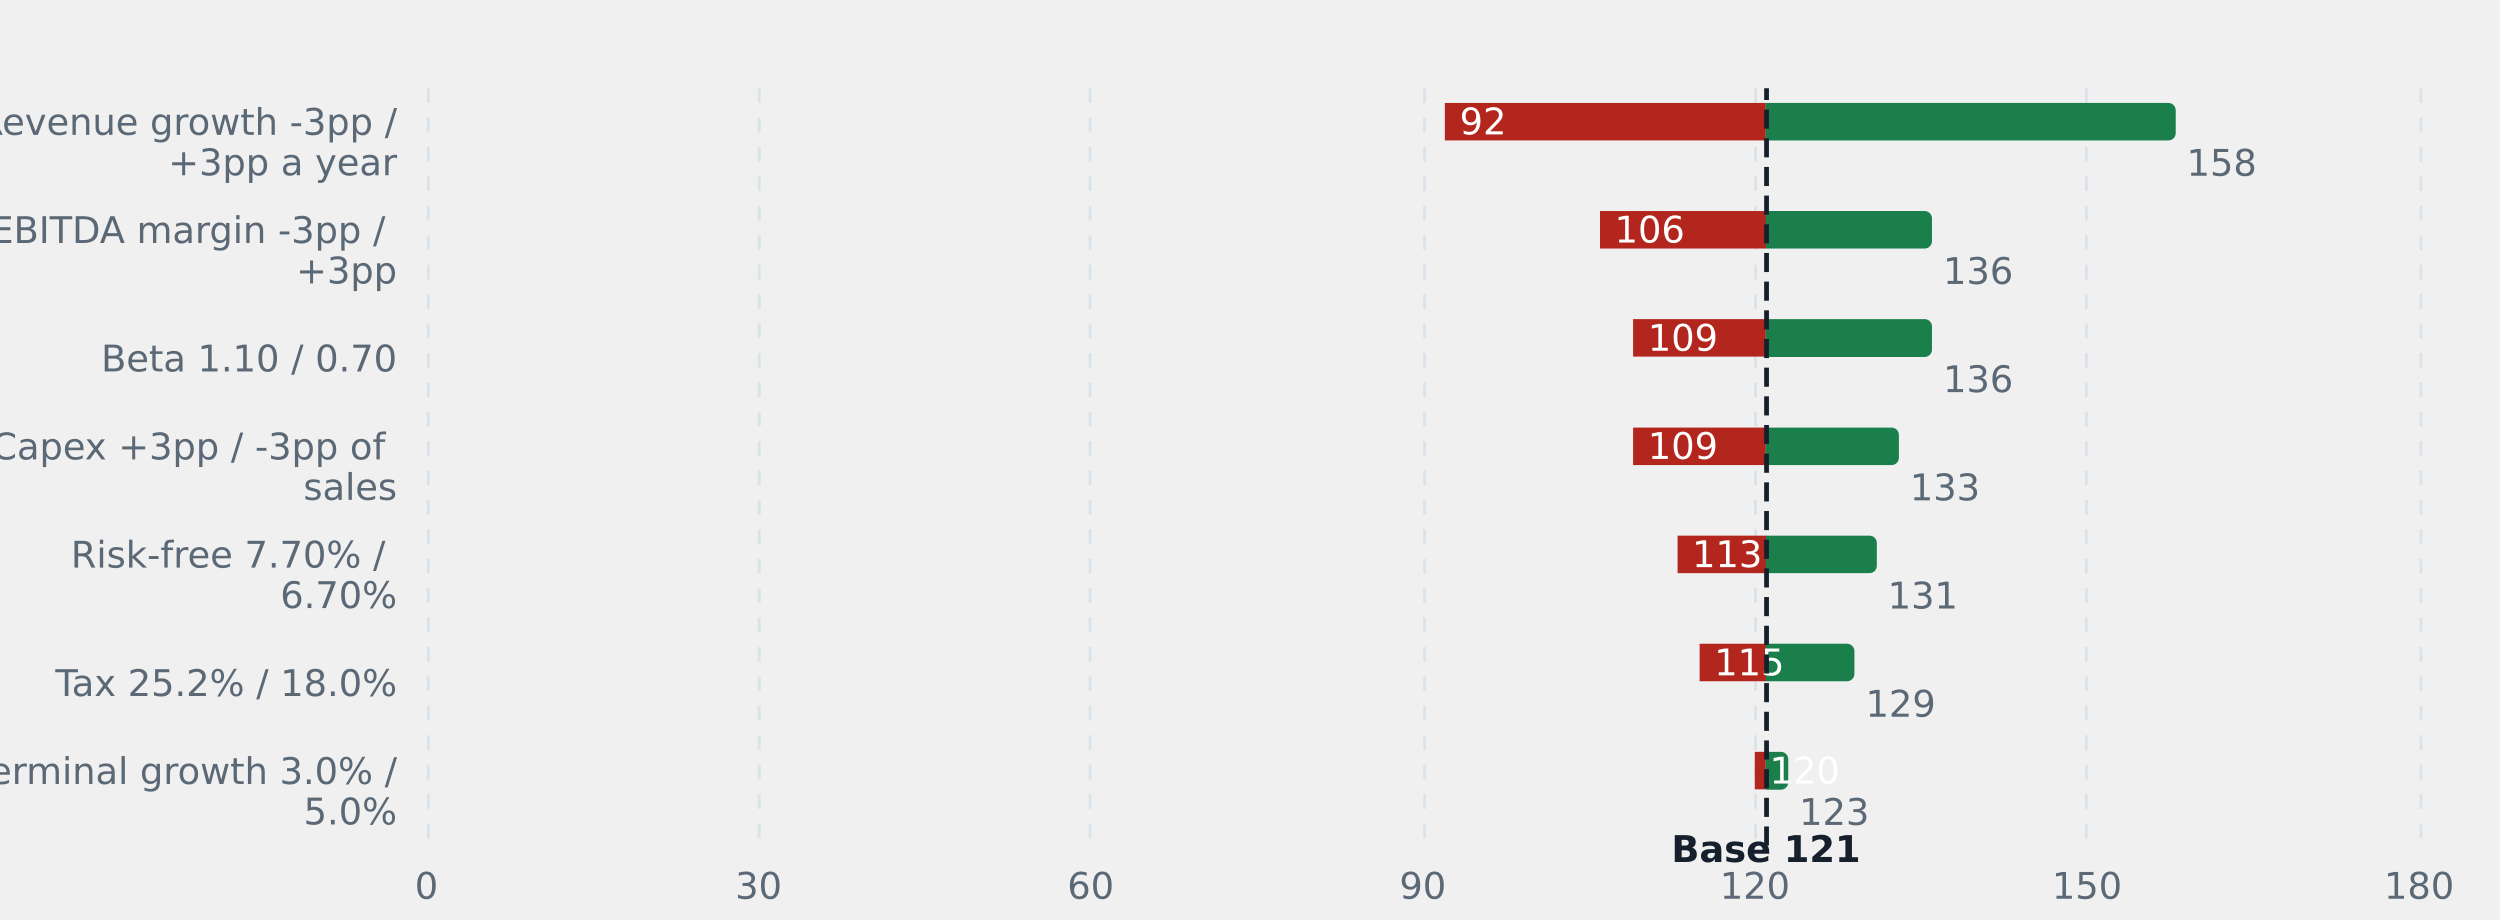
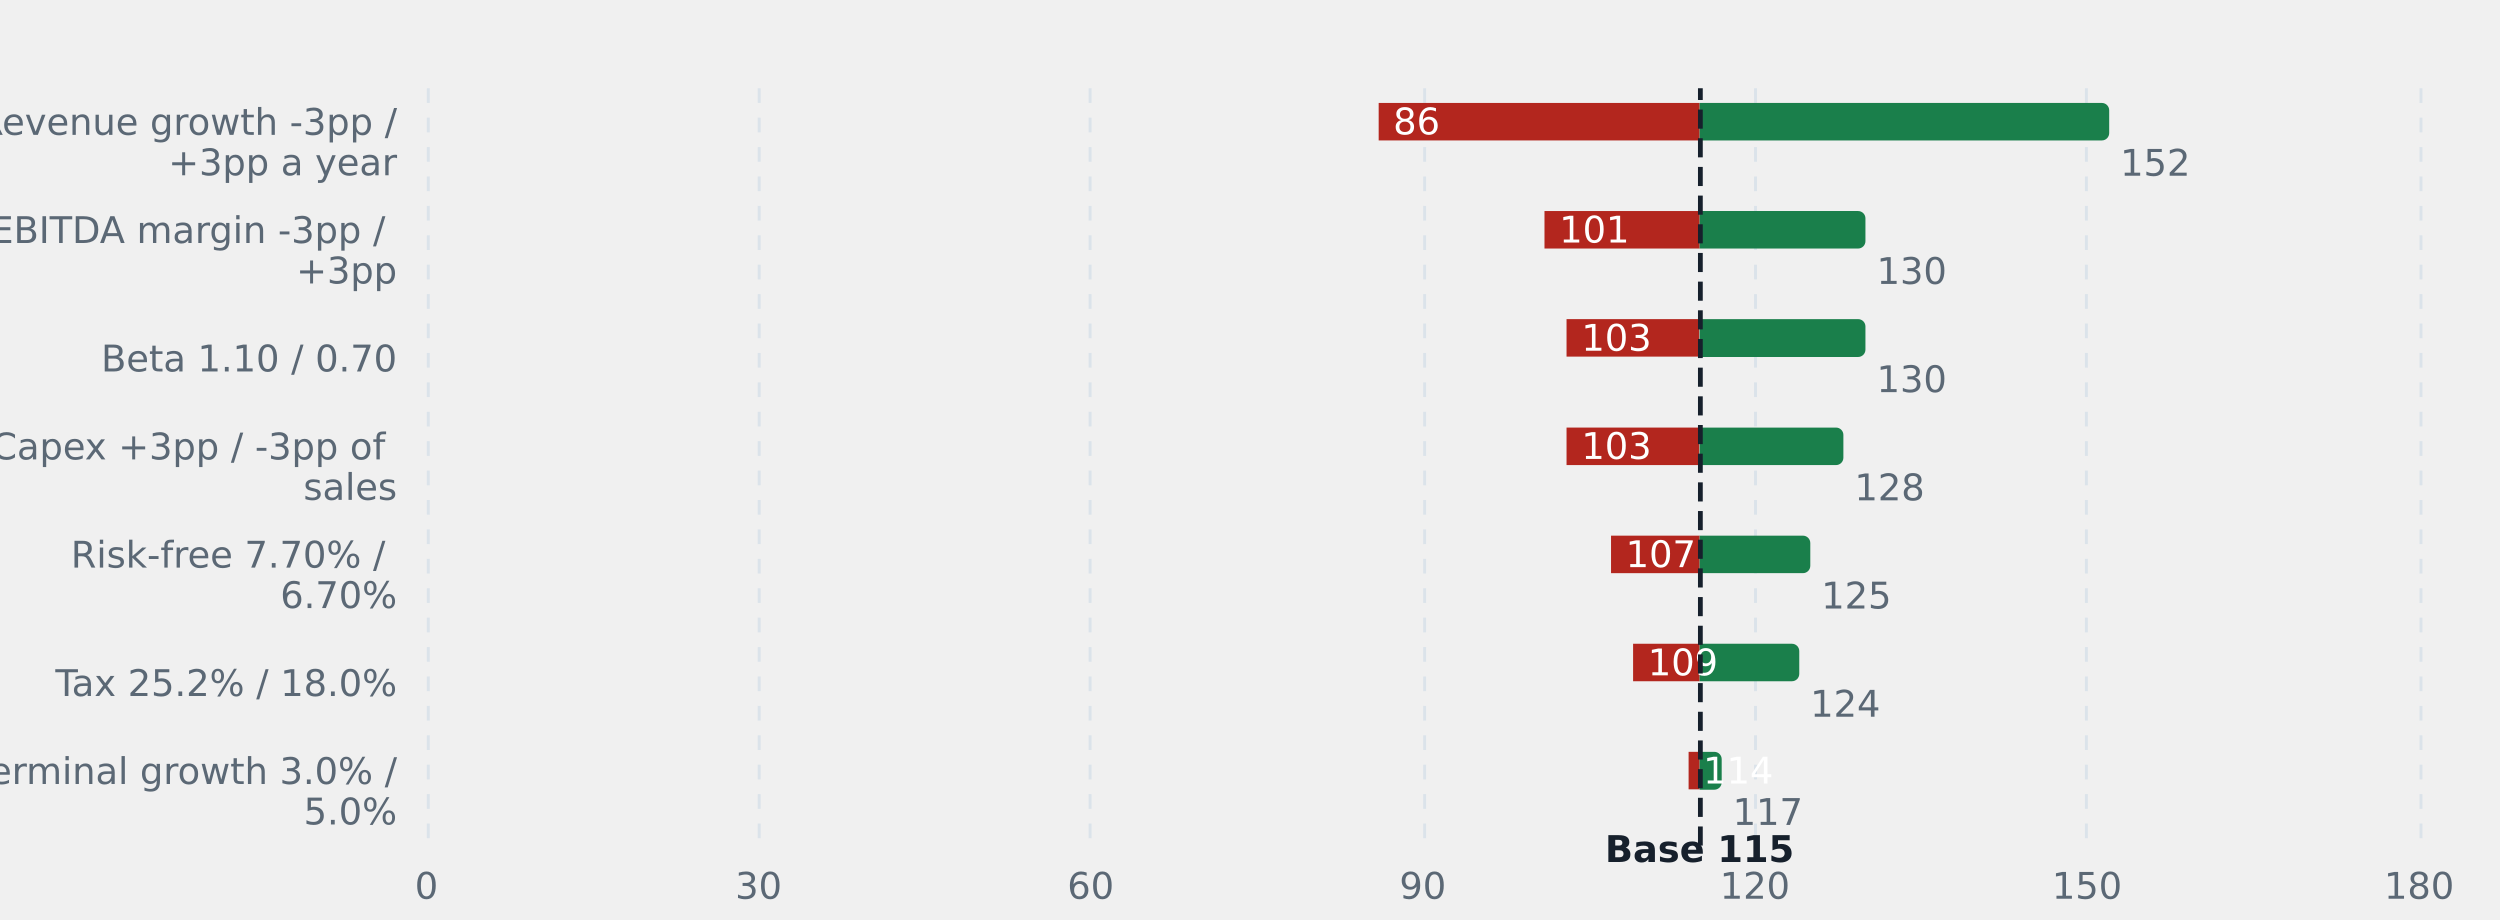
<svg xmlns="http://www.w3.org/2000/svg" preserveAspectRatio="xMidYMid meet" width="680" height="250" version="1.1" baseProfile="full" viewBox="0 0 680 250">
  <rect width="680" height="250" x="0" y="0" fill="none" />
  <path d="M116.5 24L116.5 230" fill="none" pointer-events="visible" stroke="#dbe3ea" stroke-width="0.8" stroke-dasharray="4,4" class="zr16-cls-72" />
  <path d="M206.5 24L206.5 230" fill="none" pointer-events="visible" stroke="#dbe3ea" stroke-width="0.8" stroke-dasharray="4,4" class="zr16-cls-72" />
  <path d="M296.5 24L296.5 230" fill="none" pointer-events="visible" stroke="#dbe3ea" stroke-width="0.8" stroke-dasharray="4,4" class="zr16-cls-72" />
  <path d="M387.5 24L387.5 230" fill="none" pointer-events="visible" stroke="#dbe3ea" stroke-width="0.8" stroke-dasharray="4,4" class="zr16-cls-72" />
  <path d="M477.5 24L477.5 230" fill="none" pointer-events="visible" stroke="#dbe3ea" stroke-width="0.8" stroke-dasharray="4,4" class="zr16-cls-72" />
  <path d="M567.5 24L567.5 230" fill="none" pointer-events="visible" stroke="#dbe3ea" stroke-width="0.8" stroke-dasharray="4,4" class="zr16-cls-72" />
  <path d="M658.5 24L658.5 230" fill="none" pointer-events="visible" stroke="#dbe3ea" stroke-width="0.8" stroke-dasharray="4,4" class="zr16-cls-72" />
  <path d="M-104 -11l104 0l0 22l-104 0Z" transform="translate(108 215.2857)" fill="none" pointer-events="visible" class="zr16-cls-72" />
  <text dominant-baseline="central" text-anchor="end" style="font-size:10px;font-family:Carlito, Calibri, 'DejaVu Sans', sans-serif;" xml:space="preserve" y="-5.5" transform="translate(108 215.2857)" fill="#5b6875">Terminal growth 3.0% /</text>
  <text dominant-baseline="central" text-anchor="end" style="font-size:10px;font-family:Carlito, Calibri, 'DejaVu Sans', sans-serif;" xml:space="preserve" y="5.5" transform="translate(108 215.2857)" fill="#5b6875"> 5.0%</text>
  <path d="M-104 -5.5l104 0l0 11l-104 0Z" transform="translate(108 185.8571)" fill="none" pointer-events="visible" class="zr16-cls-72" />
  <text dominant-baseline="central" text-anchor="end" style="font-size:10px;font-family:Carlito, Calibri, 'DejaVu Sans', sans-serif;" xml:space="preserve" transform="translate(108 185.8571)" fill="#5b6875">Tax 25.2% / 18.0%</text>
  <path d="M-104 -11l104 0l0 22l-104 0Z" transform="translate(108 156.4286)" fill="none" pointer-events="visible" class="zr16-cls-72" />
  <text dominant-baseline="central" text-anchor="end" style="font-size:10px;font-family:Carlito, Calibri, 'DejaVu Sans', sans-serif;" xml:space="preserve" y="-5.5" transform="translate(108 156.4286)" fill="#5b6875">Risk-free 7.70% / </text>
  <text dominant-baseline="central" text-anchor="end" style="font-size:10px;font-family:Carlito, Calibri, 'DejaVu Sans', sans-serif;" y="5.5" transform="translate(108 156.4286)" fill="#5b6875">6.70%</text>
  <path d="M-104 -11l104 0l0 22l-104 0Z" transform="translate(108 127)" fill="none" pointer-events="visible" class="zr16-cls-72" />
  <text dominant-baseline="central" text-anchor="end" style="font-size:10px;font-family:Carlito, Calibri, 'DejaVu Sans', sans-serif;" xml:space="preserve" y="-5.5" transform="translate(108 127)" fill="#5b6875">Capex +3pp / -3pp of </text>
  <text dominant-baseline="central" text-anchor="end" style="font-size:10px;font-family:Carlito, Calibri, 'DejaVu Sans', sans-serif;" y="5.5" transform="translate(108 127)" fill="#5b6875">sales</text>
  <path d="M-104 -5.5l104 0l0 11l-104 0Z" transform="translate(108 97.5714)" fill="none" pointer-events="visible" class="zr16-cls-72" />
  <text dominant-baseline="central" text-anchor="end" style="font-size:10px;font-family:Carlito, Calibri, 'DejaVu Sans', sans-serif;" xml:space="preserve" transform="translate(108 97.5714)" fill="#5b6875">Beta 1.10 / 0.70</text>
  <path d="M-104 -11l104 0l0 22l-104 0Z" transform="translate(108 68.1429)" fill="none" pointer-events="visible" class="zr16-cls-72" />
  <text dominant-baseline="central" text-anchor="end" style="font-size:10px;font-family:Carlito, Calibri, 'DejaVu Sans', sans-serif;" xml:space="preserve" y="-5.5" transform="translate(108 68.1429)" fill="#5b6875">EBITDA margin -3pp / </text>
  <text dominant-baseline="central" text-anchor="end" style="font-size:10px;font-family:Carlito, Calibri, 'DejaVu Sans', sans-serif;" y="5.5" transform="translate(108 68.1429)" fill="#5b6875">+3pp</text>
  <path d="M-104 -11l104 0l0 22l-104 0Z" transform="translate(108 38.7143)" fill="none" pointer-events="visible" class="zr16-cls-72" />
  <text dominant-baseline="central" text-anchor="end" style="font-size:10px;font-family:Carlito, Calibri, 'DejaVu Sans', sans-serif;" xml:space="preserve" y="-5.5" transform="translate(108 38.7143)" fill="#5b6875">Revenue growth -3pp /</text>
  <text dominant-baseline="central" text-anchor="end" style="font-size:10px;font-family:Carlito, Calibri, 'DejaVu Sans', sans-serif;" xml:space="preserve" y="5.5" transform="translate(108 38.7143)" fill="#5b6875"> +3pp a year</text>
  <text dominant-baseline="central" text-anchor="middle" style="font-size:10px;font-family:Carlito, Calibri, 'DejaVu Sans', sans-serif;" y="5" transform="translate(116 236)" fill="#5b6875">0</text>
  <text dominant-baseline="central" text-anchor="middle" style="font-size:10px;font-family:Carlito, Calibri, 'DejaVu Sans', sans-serif;" y="5" transform="translate(206.3333 236)" fill="#5b6875">30</text>
  <text dominant-baseline="central" text-anchor="middle" style="font-size:10px;font-family:Carlito, Calibri, 'DejaVu Sans', sans-serif;" y="5" transform="translate(296.6667 236)" fill="#5b6875">60</text>
  <text dominant-baseline="central" text-anchor="middle" style="font-size:10px;font-family:Carlito, Calibri, 'DejaVu Sans', sans-serif;" y="5" transform="translate(387 236)" fill="#5b6875">90</text>
  <text dominant-baseline="central" text-anchor="middle" style="font-size:10px;font-family:Carlito, Calibri, 'DejaVu Sans', sans-serif;" y="5" transform="translate(477.3333 236)" fill="#5b6875">120</text>
  <text dominant-baseline="central" text-anchor="middle" style="font-size:10px;font-family:Carlito, Calibri, 'DejaVu Sans', sans-serif;" y="5" transform="translate(567.6667 236)" fill="#5b6875">150</text>
  <text dominant-baseline="central" text-anchor="middle" style="font-size:10px;font-family:Carlito, Calibri, 'DejaVu Sans', sans-serif;" y="5" transform="translate(658 236)" fill="#5b6875">180</text>
-   <path d="M116 204.5l361.3 0l0 10.2l-361.3 0Z" fill="none" pointer-events="visible" ecmeta_series_index="0" ecmeta_data_index="0" ecmeta_ssr_type="chart" ecmeta_silent="true" class="zr16-cls-72" />
-   <path d="M116 175.1l346.3 0l0 10.2l-346.3 0Z" fill="none" pointer-events="visible" ecmeta_series_index="0" ecmeta_data_index="1" ecmeta_ssr_type="chart" ecmeta_silent="true" class="zr16-cls-72" />
-   <path d="M116 145.7l340.3 0l0 10.2l-340.3 0Z" fill="none" pointer-events="visible" ecmeta_series_index="0" ecmeta_data_index="2" ecmeta_ssr_type="chart" ecmeta_silent="true" class="zr16-cls-72" />
-   <path d="M116 116.3l328.2 0l0 10.2l-328.2 0Z" fill="none" pointer-events="visible" ecmeta_series_index="0" ecmeta_data_index="3" ecmeta_ssr_type="chart" ecmeta_silent="true" class="zr16-cls-72" />
-   <path d="M116 86.8l328.2 0l0 10.2l-328.2 0Z" fill="none" pointer-events="visible" ecmeta_series_index="0" ecmeta_data_index="4" ecmeta_ssr_type="chart" ecmeta_silent="true" class="zr16-cls-72" />
-   <path d="M116 57.4l319.2 0l0 10.2l-319.2 0Z" fill="none" pointer-events="visible" ecmeta_series_index="0" ecmeta_data_index="5" ecmeta_ssr_type="chart" ecmeta_silent="true" class="zr16-cls-72" />
-   <path d="M116 28l277 0l0 10.2l-277 0Z" fill="none" pointer-events="visible" ecmeta_series_index="0" ecmeta_data_index="6" ecmeta_ssr_type="chart" ecmeta_silent="true" class="zr16-cls-72" />
-   <path d="M477.3 204.5l3 0l0 10.2l-3 0Z" fill="#b3261e" ecmeta_series_index="1" ecmeta_data_index="0" ecmeta_ssr_type="chart" class="zr16-cls-73" />
-   <path d="M462.3 175.1l18.1 0l0 10.2l-18.1 0Z" fill="#b3261e" ecmeta_series_index="1" ecmeta_data_index="1" ecmeta_ssr_type="chart" class="zr16-cls-73" />
-   <path d="M456.3 145.7l24.1 0l0 10.2l-24.1 0Z" fill="#b3261e" ecmeta_series_index="1" ecmeta_data_index="2" ecmeta_ssr_type="chart" class="zr16-cls-73" />
-   <path d="M444.2 116.3l36.1 0l0 10.2l-36.1 0Z" fill="#b3261e" ecmeta_series_index="1" ecmeta_data_index="3" ecmeta_ssr_type="chart" class="zr16-cls-73" />
-   <path d="M444.2 86.8l36.1 0l0 10.2l-36.1 0Z" fill="#b3261e" ecmeta_series_index="1" ecmeta_data_index="4" ecmeta_ssr_type="chart" class="zr16-cls-73" />
-   <path d="M435.2 57.4l45.2 0l0 10.2l-45.2 0Z" fill="#b3261e" ecmeta_series_index="1" ecmeta_data_index="5" ecmeta_ssr_type="chart" class="zr16-cls-73" />
-   <path d="M393 28l87.3 0l0 10.2l-87.3 0Z" fill="#b3261e" ecmeta_series_index="1" ecmeta_data_index="6" ecmeta_ssr_type="chart" class="zr16-cls-73" />
-   <path d="M480.3 204.5L484.4 204.5A2 2 0 0 1 486.4 206.5L486.4 212.8A2 2 0 0 1 484.4 214.8L480.3 214.8L480.3 204.5Z" fill="#1a7f4b" ecmeta_series_index="2" ecmeta_data_index="0" ecmeta_ssr_type="chart" class="zr16-cls-74" />
-   <path d="M480.3 175.1L502.4 175.1A2 2 0 0 1 504.4 177.1L504.4 183.3A2 2 0 0 1 502.4 185.3L480.3 185.3L480.3 175.1Z" fill="#1a7f4b" ecmeta_series_index="2" ecmeta_data_index="1" ecmeta_ssr_type="chart" class="zr16-cls-74" />
-   <path d="M480.3 145.7L508.5 145.7A2 2 0 0 1 510.5 147.7L510.5 153.9A2 2 0 0 1 508.5 155.9L480.3 155.9L480.3 145.7Z" fill="#1a7f4b" ecmeta_series_index="2" ecmeta_data_index="2" ecmeta_ssr_type="chart" class="zr16-cls-74" />
-   <path d="M480.3 116.3L514.5 116.3A2 2 0 0 1 516.5 118.3L516.5 124.5A2 2 0 0 1 514.5 126.5L480.3 126.5L480.3 116.3Z" fill="#1a7f4b" ecmeta_series_index="2" ecmeta_data_index="3" ecmeta_ssr_type="chart" class="zr16-cls-74" />
-   <path d="M480.3 86.8L523.5 86.8A2 2 0 0 1 525.5 88.8L525.5 95.1A2 2 0 0 1 523.5 97.1L480.3 97.1L480.3 86.8Z" fill="#1a7f4b" ecmeta_series_index="2" ecmeta_data_index="4" ecmeta_ssr_type="chart" class="zr16-cls-74" />
-   <path d="M480.3 57.4L523.5 57.4A2 2 0 0 1 525.5 59.4L525.5 65.6A2 2 0 0 1 523.5 67.6L480.3 67.6L480.3 57.4Z" fill="#1a7f4b" ecmeta_series_index="2" ecmeta_data_index="5" ecmeta_ssr_type="chart" class="zr16-cls-74" />
-   <path d="M480.3 28L589.8 28A2 2 0 0 1 591.8 30L591.8 36.2A2 2 0 0 1 589.8 38.2L480.3 38.2L480.3 28Z" fill="#1a7f4b" ecmeta_series_index="2" ecmeta_data_index="6" ecmeta_ssr_type="chart" class="zr16-cls-74" />
-   <path d="M116 215.8l370.4 0l0 10.2l-370.4 0Z" fill="none" pointer-events="visible" ecmeta_series_index="3" ecmeta_data_index="0" ecmeta_ssr_type="chart" ecmeta_silent="true" class="zr16-cls-72" />
-   <path d="M116 186.4l388.4 0l0 10.2l-388.4 0Z" fill="none" pointer-events="visible" ecmeta_series_index="3" ecmeta_data_index="1" ecmeta_ssr_type="chart" ecmeta_silent="true" class="zr16-cls-72" />
-   <path d="M116 156.9l394.5 0l0 10.2l-394.5 0Z" fill="none" pointer-events="visible" ecmeta_series_index="3" ecmeta_data_index="2" ecmeta_ssr_type="chart" ecmeta_silent="true" class="zr16-cls-72" />
-   <path d="M116 127.5l400.5 0l0 10.2l-400.5 0Z" fill="none" pointer-events="visible" ecmeta_series_index="3" ecmeta_data_index="3" ecmeta_ssr_type="chart" ecmeta_silent="true" class="zr16-cls-72" />
-   <path d="M116 98.1l409.5 0l0 10.2l-409.5 0Z" fill="none" pointer-events="visible" ecmeta_series_index="3" ecmeta_data_index="4" ecmeta_ssr_type="chart" ecmeta_silent="true" class="zr16-cls-72" />
-   <path d="M116 68.7l409.5 0l0 10.2l-409.5 0Z" fill="none" pointer-events="visible" ecmeta_series_index="3" ecmeta_data_index="5" ecmeta_ssr_type="chart" ecmeta_silent="true" class="zr16-cls-72" />
-   <path d="M116 39.2l475.8 0l0 10.2l-475.8 0Z" fill="none" pointer-events="visible" ecmeta_series_index="3" ecmeta_data_index="6" ecmeta_ssr_type="chart" ecmeta_silent="true" class="zr16-cls-72" />
-   <text dominant-baseline="central" text-anchor="start" style="font-size:10px;font-family:Carlito, Calibri, 'DejaVu Sans', sans-serif;" transform="translate(481.3333 209.6593)" fill="#fff">120</text>
-   <text dominant-baseline="central" text-anchor="start" style="font-size:10px;font-family:Carlito, Calibri, 'DejaVu Sans', sans-serif;" transform="translate(466.2778 180.2307)" fill="#fff">115</text>
-   <text dominant-baseline="central" text-anchor="start" style="font-size:10px;font-family:Carlito, Calibri, 'DejaVu Sans', sans-serif;" transform="translate(460.2556 150.8021)" fill="#fff">113</text>
-   <text dominant-baseline="central" text-anchor="start" style="font-size:10px;font-family:Carlito, Calibri, 'DejaVu Sans', sans-serif;" transform="translate(448.2111 121.3735)" fill="#fff">109</text>
-   <text dominant-baseline="central" text-anchor="start" style="font-size:10px;font-family:Carlito, Calibri, 'DejaVu Sans', sans-serif;" transform="translate(448.2111 91.945)" fill="#fff">109</text>
-   <text dominant-baseline="central" text-anchor="start" style="font-size:10px;font-family:Carlito, Calibri, 'DejaVu Sans', sans-serif;" transform="translate(439.1778 62.5164)" fill="#fff">106</text>
-   <text dominant-baseline="central" text-anchor="start" style="font-size:10px;font-family:Carlito, Calibri, 'DejaVu Sans', sans-serif;" transform="translate(397.0222 33.0878)" fill="#fff">92</text>
-   <text dominant-baseline="central" text-anchor="start" style="font-size:10px;font-family:Carlito, Calibri, 'DejaVu Sans', sans-serif;" transform="translate(489.3667 220.9122)" fill="#5b6875">123</text>
-   <text dominant-baseline="central" text-anchor="start" style="font-size:10px;font-family:Carlito, Calibri, 'DejaVu Sans', sans-serif;" transform="translate(507.4333 191.4836)" fill="#5b6875">129</text>
-   <text dominant-baseline="central" text-anchor="start" style="font-size:10px;font-family:Carlito, Calibri, 'DejaVu Sans', sans-serif;" transform="translate(513.4556 162.055)" fill="#5b6875">131</text>
-   <text dominant-baseline="central" text-anchor="start" style="font-size:10px;font-family:Carlito, Calibri, 'DejaVu Sans', sans-serif;" transform="translate(519.4778 132.6265)" fill="#5b6875">133</text>
-   <text dominant-baseline="central" text-anchor="start" style="font-size:10px;font-family:Carlito, Calibri, 'DejaVu Sans', sans-serif;" transform="translate(528.5111 103.1979)" fill="#5b6875">136</text>
-   <text dominant-baseline="central" text-anchor="start" style="font-size:10px;font-family:Carlito, Calibri, 'DejaVu Sans', sans-serif;" transform="translate(528.5111 73.7693)" fill="#5b6875">136</text>
-   <text dominant-baseline="central" text-anchor="start" style="font-size:10px;font-family:Carlito, Calibri, 'DejaVu Sans', sans-serif;" transform="translate(594.7556 44.3407)" fill="#5b6875">158</text>
-   <path d="M480.5 230L480.5 24" fill="none" pointer-events="visible" stroke="#16202c" stroke-width="1.3" stroke-dasharray="5.2,2.6" ecmeta_series_index="2" ecmeta_data_index="0" ecmeta_ssr_type="chart" ecmeta_silent="true" class="zr16-cls-72" />
-   <text dominant-baseline="central" text-anchor="middle" style="font-size:10px;font-family:Carlito, Calibri, 'DejaVu Sans', sans-serif;font-weight:700;" xml:space="preserve" y="-5" transform="translate(480.3444 236)" fill="#16202c">Base 121</text>
+   <path d="M116 204.5l343.3 0l0 10.2l-343.3 0Z" fill="none" pointer-events="visible" ecmeta_series_index="0" ecmeta_data_index="0" ecmeta_ssr_type="chart" ecmeta_silent="true" class="zr16-cls-72" />
+   <path d="M116 175.1l328.2 0l0 10.2l-328.2 0Z" fill="none" pointer-events="visible" ecmeta_series_index="0" ecmeta_data_index="1" ecmeta_ssr_type="chart" ecmeta_silent="true" class="zr16-cls-72" />
+   <path d="M116 145.7l322.2 0l0 10.2l-322.2 0Z" fill="none" pointer-events="visible" ecmeta_series_index="0" ecmeta_data_index="2" ecmeta_ssr_type="chart" ecmeta_silent="true" class="zr16-cls-72" />
+   <path d="M116 116.3l310.1 0l0 10.2l-310.1 0Z" fill="none" pointer-events="visible" ecmeta_series_index="0" ecmeta_data_index="3" ecmeta_ssr_type="chart" ecmeta_silent="true" class="zr16-cls-72" />
+   <path d="M116 86.8l310.1 0l0 10.2l-310.1 0Z" fill="none" pointer-events="visible" ecmeta_series_index="0" ecmeta_data_index="4" ecmeta_ssr_type="chart" ecmeta_silent="true" class="zr16-cls-72" />
+   <path d="M116 57.4l304.1 0l0 10.2l-304.1 0Z" fill="none" pointer-events="visible" ecmeta_series_index="0" ecmeta_data_index="5" ecmeta_ssr_type="chart" ecmeta_silent="true" class="zr16-cls-72" />
+   <path d="M116 28l259 0l0 10.2l-259 0Z" fill="none" pointer-events="visible" ecmeta_series_index="0" ecmeta_data_index="6" ecmeta_ssr_type="chart" ecmeta_silent="true" class="zr16-cls-72" />
+   <path d="M459.3 204.5l3 0l0 10.2l-3 0Z" fill="#b3261e" ecmeta_series_index="1" ecmeta_data_index="0" ecmeta_ssr_type="chart" class="zr16-cls-73" />
+   <path d="M444.2 175.1l18.1 0l0 10.2l-18.1 0Z" fill="#b3261e" ecmeta_series_index="1" ecmeta_data_index="1" ecmeta_ssr_type="chart" class="zr16-cls-73" />
+   <path d="M438.2 145.7l24.1 0l0 10.2l-24.1 0Z" fill="#b3261e" ecmeta_series_index="1" ecmeta_data_index="2" ecmeta_ssr_type="chart" class="zr16-cls-73" />
+   <path d="M426.1 116.3l36.1 0l0 10.2l-36.1 0Z" fill="#b3261e" ecmeta_series_index="1" ecmeta_data_index="3" ecmeta_ssr_type="chart" class="zr16-cls-73" />
+   <path d="M426.1 86.8l36.1 0l0 10.2l-36.1 0Z" fill="#b3261e" ecmeta_series_index="1" ecmeta_data_index="4" ecmeta_ssr_type="chart" class="zr16-cls-73" />
+   <path d="M420.1 57.4l42.2 0l0 10.2l-42.2 0Z" fill="#b3261e" ecmeta_series_index="1" ecmeta_data_index="5" ecmeta_ssr_type="chart" class="zr16-cls-73" />
+   <path d="M375 28l87.3 0l0 10.2l-87.3 0Z" fill="#b3261e" ecmeta_series_index="1" ecmeta_data_index="6" ecmeta_ssr_type="chart" class="zr16-cls-73" />
+   <path d="M462.3 204.5L466.3 204.5A2 2 0 0 1 468.3 206.5L468.3 212.8A2 2 0 0 1 466.3 214.8L462.3 214.8L462.3 204.5Z" fill="#1a7f4b" ecmeta_series_index="2" ecmeta_data_index="0" ecmeta_ssr_type="chart" class="zr16-cls-74" />
+   <path d="M462.3 175.1L487.4 175.1A2 2 0 0 1 489.4 177.1L489.4 183.3A2 2 0 0 1 487.4 185.3L462.3 185.3L462.3 175.1Z" fill="#1a7f4b" ecmeta_series_index="2" ecmeta_data_index="1" ecmeta_ssr_type="chart" class="zr16-cls-74" />
+   <path d="M462.3 145.7L490.4 145.7A2 2 0 0 1 492.4 147.7L492.4 153.9A2 2 0 0 1 490.4 155.9L462.3 155.9L462.3 145.7Z" fill="#1a7f4b" ecmeta_series_index="2" ecmeta_data_index="2" ecmeta_ssr_type="chart" class="zr16-cls-74" />
+   <path d="M462.3 116.3L499.4 116.3A2 2 0 0 1 501.4 118.3L501.4 124.5A2 2 0 0 1 499.4 126.5L462.3 126.5L462.3 116.3Z" fill="#1a7f4b" ecmeta_series_index="2" ecmeta_data_index="3" ecmeta_ssr_type="chart" class="zr16-cls-74" />
+   <path d="M462.3 86.8L505.4 86.8A2 2 0 0 1 507.4 88.8L507.4 95.1A2 2 0 0 1 505.4 97.1L462.3 97.1L462.3 86.8Z" fill="#1a7f4b" ecmeta_series_index="2" ecmeta_data_index="4" ecmeta_ssr_type="chart" class="zr16-cls-74" />
+   <path d="M462.3 57.4L505.4 57.4A2 2 0 0 1 507.4 59.4L507.4 65.6A2 2 0 0 1 505.4 67.6L462.3 67.6L462.3 57.4Z" fill="#1a7f4b" ecmeta_series_index="2" ecmeta_data_index="5" ecmeta_ssr_type="chart" class="zr16-cls-74" />
+   <path d="M462.3 28L571.7 28A2 2 0 0 1 573.7 30L573.7 36.2A2 2 0 0 1 571.7 38.2L462.3 38.2L462.3 28Z" fill="#1a7f4b" ecmeta_series_index="2" ecmeta_data_index="6" ecmeta_ssr_type="chart" class="zr16-cls-74" />
+   <path d="M116 215.8l352.3 0l0 10.2l-352.3 0Z" fill="none" pointer-events="visible" ecmeta_series_index="3" ecmeta_data_index="0" ecmeta_ssr_type="chart" ecmeta_silent="true" class="zr16-cls-72" />
+   <path d="M116 186.4l373.4 0l0 10.2l-373.4 0Z" fill="none" pointer-events="visible" ecmeta_series_index="3" ecmeta_data_index="1" ecmeta_ssr_type="chart" ecmeta_silent="true" class="zr16-cls-72" />
+   <path d="M116 156.9l376.4 0l0 10.2l-376.4 0Z" fill="none" pointer-events="visible" ecmeta_series_index="3" ecmeta_data_index="2" ecmeta_ssr_type="chart" ecmeta_silent="true" class="zr16-cls-72" />
+   <path d="M116 127.5l385.4 0l0 10.2l-385.4 0Z" fill="none" pointer-events="visible" ecmeta_series_index="3" ecmeta_data_index="3" ecmeta_ssr_type="chart" ecmeta_silent="true" class="zr16-cls-72" />
+   <path d="M116 98.1l391.4 0l0 10.2l-391.4 0Z" fill="none" pointer-events="visible" ecmeta_series_index="3" ecmeta_data_index="4" ecmeta_ssr_type="chart" ecmeta_silent="true" class="zr16-cls-72" />
+   <path d="M116 68.7l391.4 0l0 10.2l-391.4 0Z" fill="none" pointer-events="visible" ecmeta_series_index="3" ecmeta_data_index="5" ecmeta_ssr_type="chart" ecmeta_silent="true" class="zr16-cls-72" />
+   <path d="M116 39.2l457.7 0l0 10.2l-457.7 0Z" fill="none" pointer-events="visible" ecmeta_series_index="3" ecmeta_data_index="6" ecmeta_ssr_type="chart" ecmeta_silent="true" class="zr16-cls-72" />
+   <text dominant-baseline="central" text-anchor="start" style="font-size:10px;font-family:Carlito, Calibri, 'DejaVu Sans', sans-serif;" transform="translate(463.2667 209.6593)" fill="#fff">114</text>
+   <text dominant-baseline="central" text-anchor="start" style="font-size:10px;font-family:Carlito, Calibri, 'DejaVu Sans', sans-serif;" transform="translate(448.2111 180.2307)" fill="#fff">109</text>
+   <text dominant-baseline="central" text-anchor="start" style="font-size:10px;font-family:Carlito, Calibri, 'DejaVu Sans', sans-serif;" transform="translate(442.1889 150.8021)" fill="#fff">107</text>
+   <text dominant-baseline="central" text-anchor="start" style="font-size:10px;font-family:Carlito, Calibri, 'DejaVu Sans', sans-serif;" transform="translate(430.1444 121.3735)" fill="#fff">103</text>
+   <text dominant-baseline="central" text-anchor="start" style="font-size:10px;font-family:Carlito, Calibri, 'DejaVu Sans', sans-serif;" transform="translate(430.1444 91.945)" fill="#fff">103</text>
+   <text dominant-baseline="central" text-anchor="start" style="font-size:10px;font-family:Carlito, Calibri, 'DejaVu Sans', sans-serif;" transform="translate(424.1222 62.5164)" fill="#fff">101</text>
+   <text dominant-baseline="central" text-anchor="start" style="font-size:10px;font-family:Carlito, Calibri, 'DejaVu Sans', sans-serif;" transform="translate(378.9556 33.0878)" fill="#fff">86</text>
+   <text dominant-baseline="central" text-anchor="start" style="font-size:10px;font-family:Carlito, Calibri, 'DejaVu Sans', sans-serif;" transform="translate(471.3 220.9122)" fill="#5b6875">117</text>
+   <text dominant-baseline="central" text-anchor="start" style="font-size:10px;font-family:Carlito, Calibri, 'DejaVu Sans', sans-serif;" transform="translate(492.3778 191.4836)" fill="#5b6875">124</text>
+   <text dominant-baseline="central" text-anchor="start" style="font-size:10px;font-family:Carlito, Calibri, 'DejaVu Sans', sans-serif;" transform="translate(495.3889 162.055)" fill="#5b6875">125</text>
+   <text dominant-baseline="central" text-anchor="start" style="font-size:10px;font-family:Carlito, Calibri, 'DejaVu Sans', sans-serif;" transform="translate(504.4222 132.6265)" fill="#5b6875">128</text>
+   <text dominant-baseline="central" text-anchor="start" style="font-size:10px;font-family:Carlito, Calibri, 'DejaVu Sans', sans-serif;" transform="translate(510.4444 103.1979)" fill="#5b6875">130</text>
+   <text dominant-baseline="central" text-anchor="start" style="font-size:10px;font-family:Carlito, Calibri, 'DejaVu Sans', sans-serif;" transform="translate(510.4444 73.7693)" fill="#5b6875">130</text>
+   <text dominant-baseline="central" text-anchor="start" style="font-size:10px;font-family:Carlito, Calibri, 'DejaVu Sans', sans-serif;" transform="translate(576.6889 44.3407)" fill="#5b6875">152</text>
+   <path d="M462.5 230L462.5 24" fill="none" pointer-events="visible" stroke="#16202c" stroke-width="1.3" stroke-dasharray="5.2,2.6" ecmeta_series_index="2" ecmeta_data_index="0" ecmeta_ssr_type="chart" ecmeta_silent="true" class="zr16-cls-72" />
+   <text dominant-baseline="central" text-anchor="middle" style="font-size:10px;font-family:Carlito, Calibri, 'DejaVu Sans', sans-serif;font-weight:700;" xml:space="preserve" y="-5" transform="translate(462.2778 236)" fill="#16202c">Base 115</text>
  <style>
.zr16-cls-72:hover {
pointer-events:none;
}
.zr16-cls-73:hover {
cursor:pointer;
fill:rgba(196,41,33,1);
}
.zr16-cls-74:hover {
cursor:pointer;
fill:rgba(28,139,82,1);
}



</style>
</svg>
